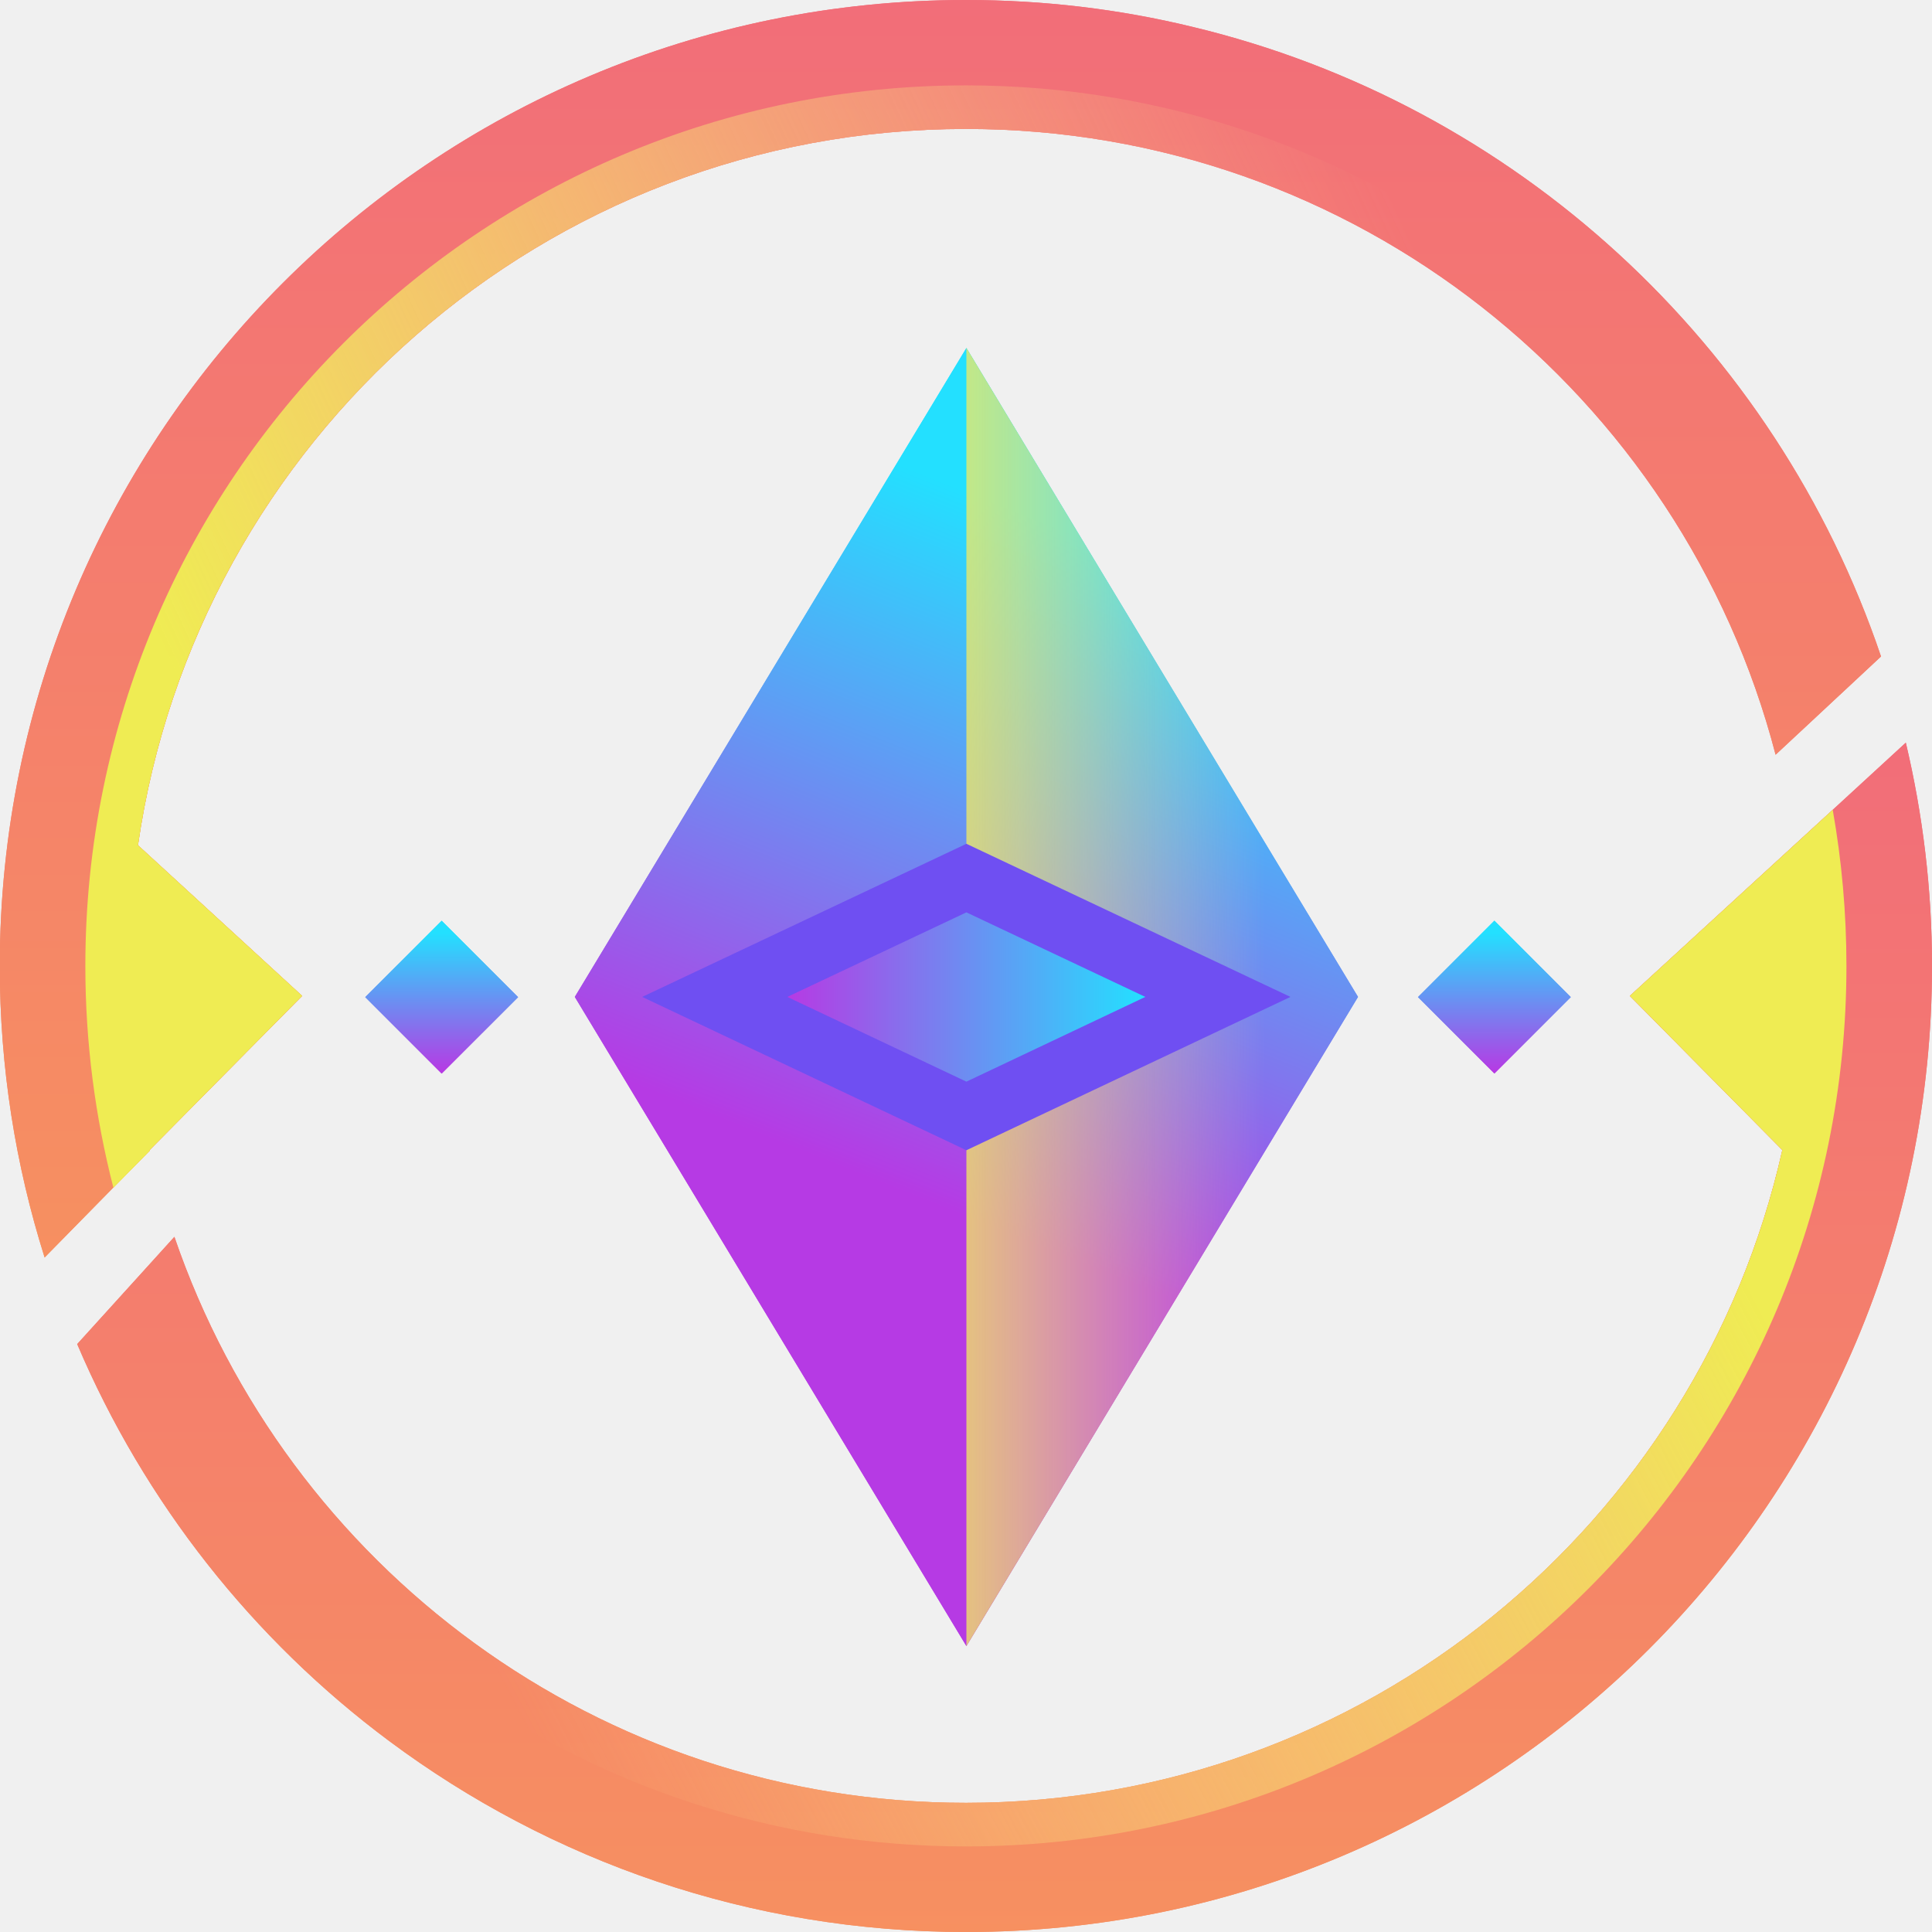
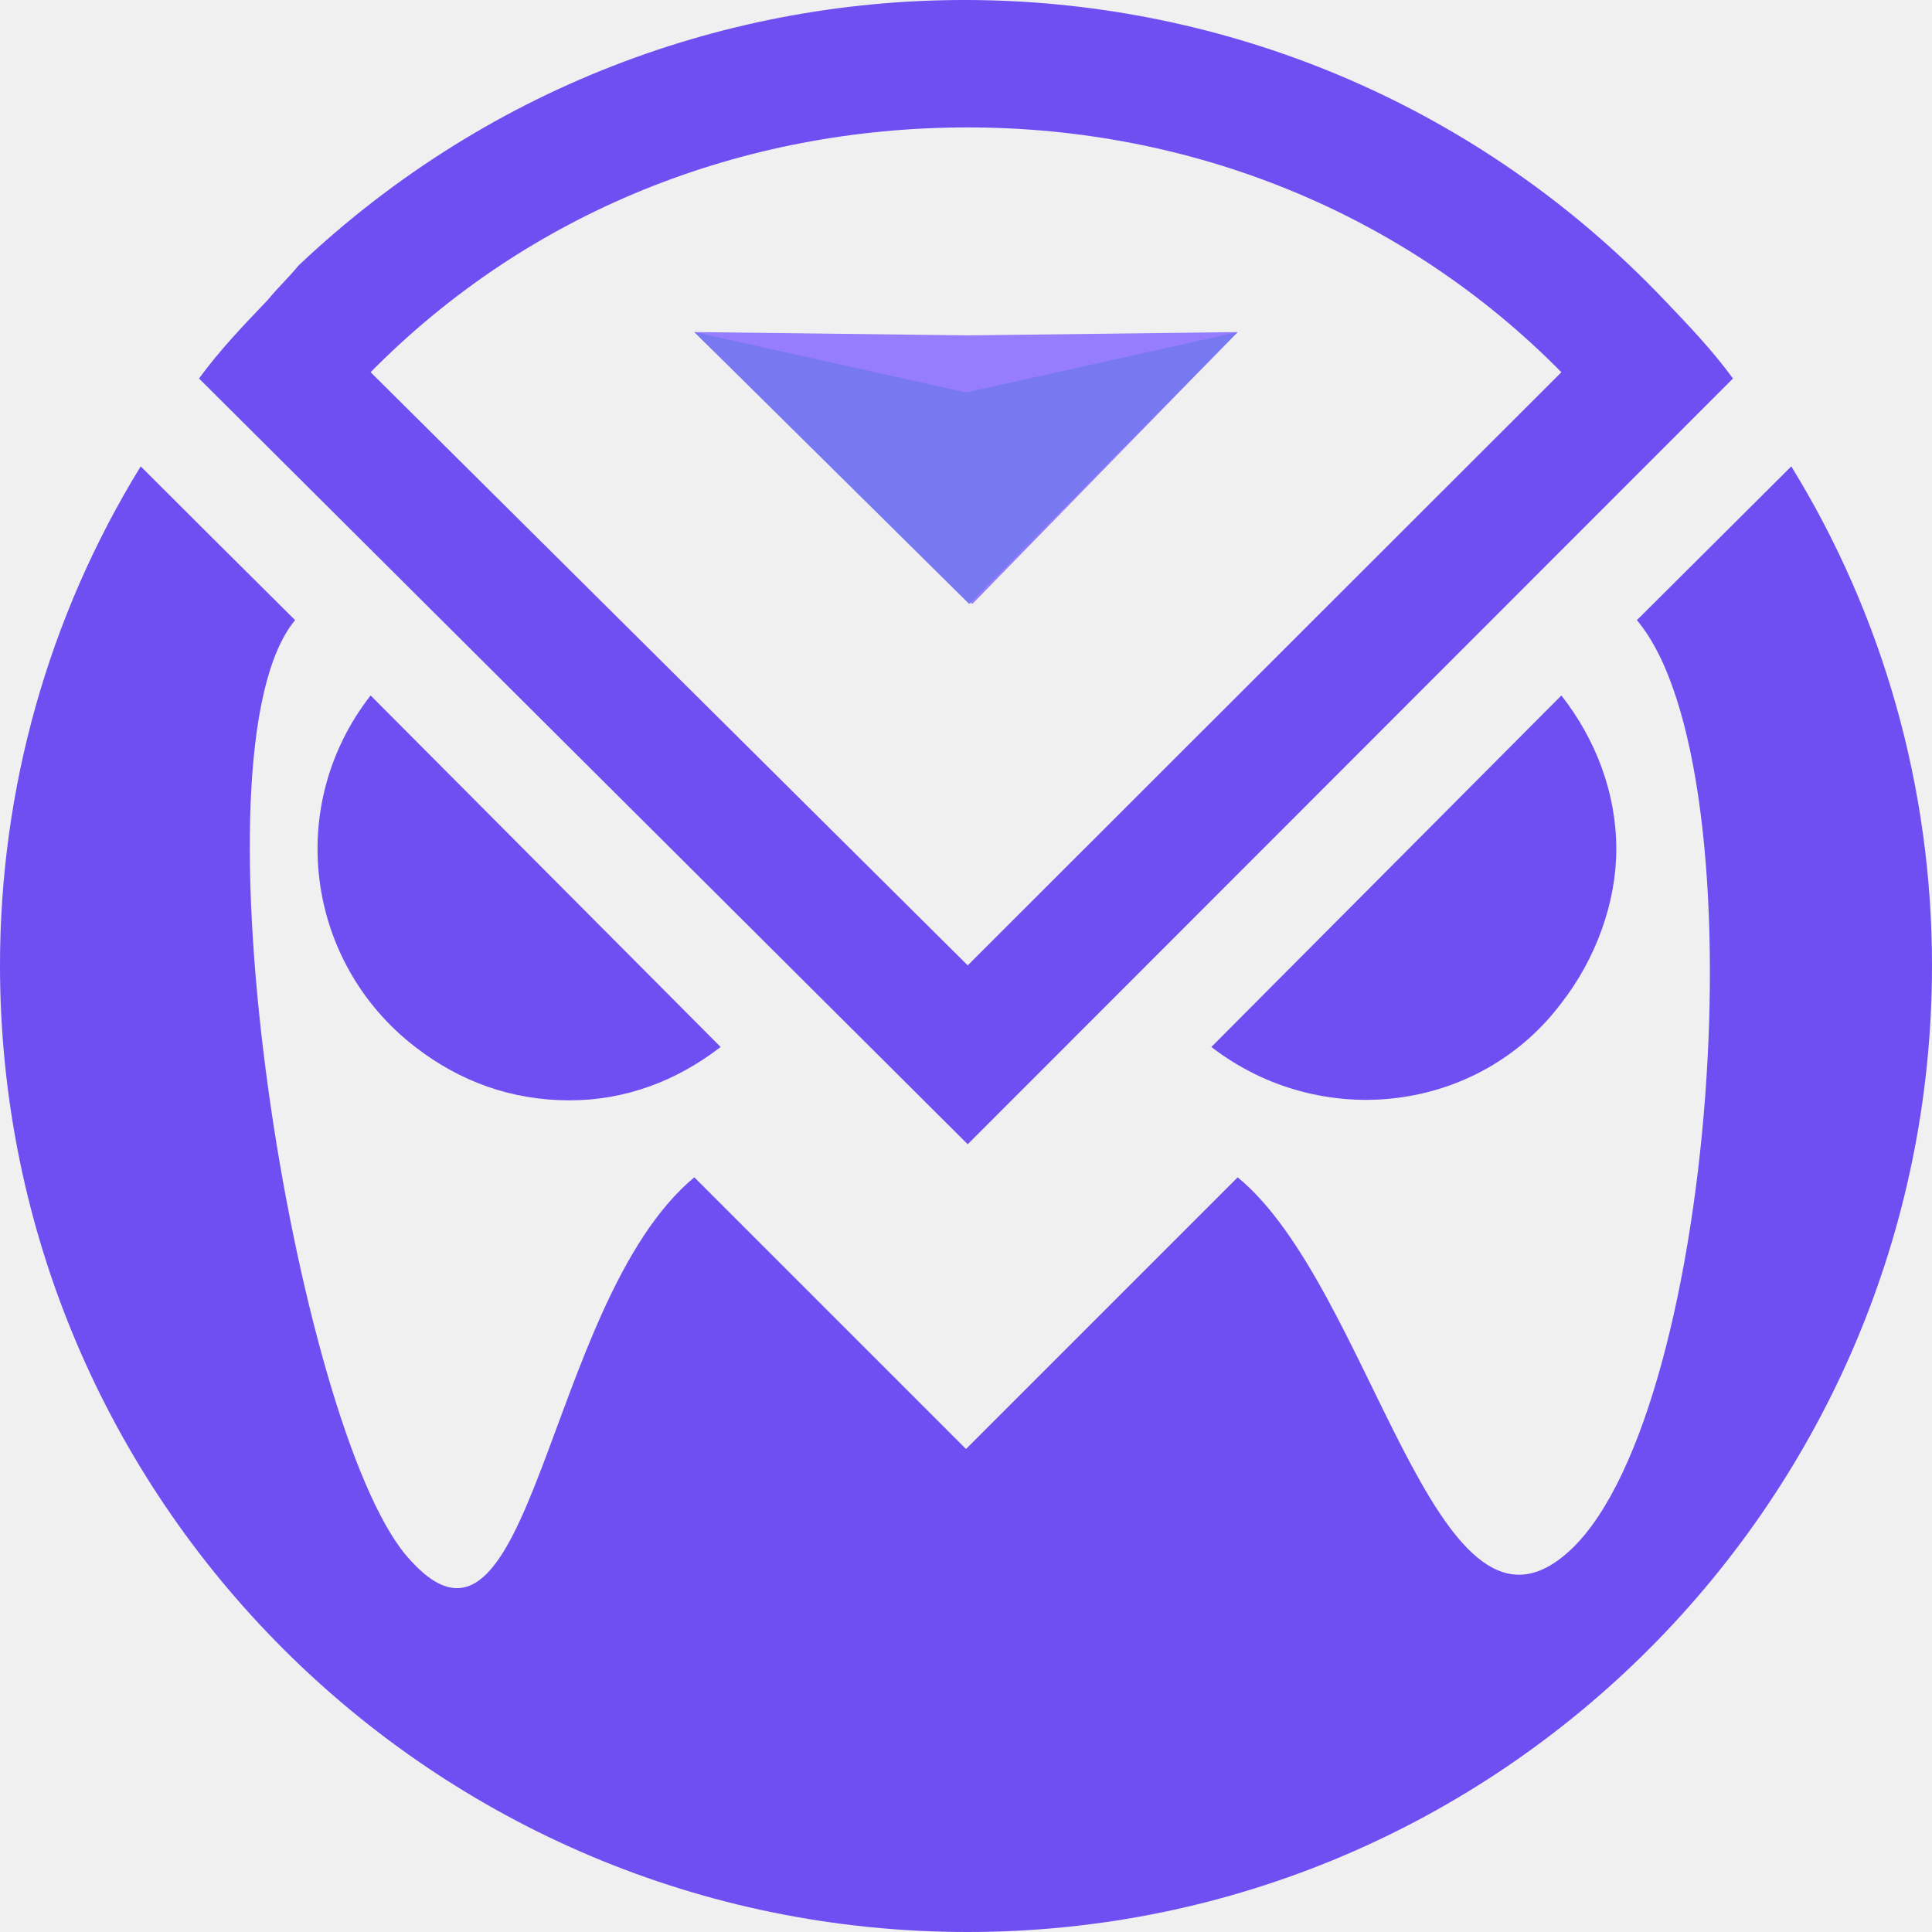
- <svg xmlns="http://www.w3.org/2000/svg" width="63" height="63" viewBox="0 0 63 63" fill="none">
-   <g clip-path="url(#clip0_84_167)">
-     <path d="M44.283 32.508L31.513 11.348L18.744 32.508L31.513 53.675L44.283 32.508Z" fill="url(#paint0_linear_84_167)" />
-     <path d="M31.513 53.675V11.348L44.283 32.508L31.513 53.675Z" fill="url(#paint1_linear_84_167)" />
-     <path d="M42.08 32.508L31.513 27.515L20.94 32.508L31.513 37.508L42.08 32.508Z" fill="#6F4FF2" />
-     <path d="M37.347 32.508L31.513 29.751L25.673 32.508L31.513 35.271L37.347 32.508Z" fill="url(#paint2_linear_84_167)" />
-     <path d="M63 31.5C63 48.895 48.895 63 31.5 63C24.451 63 17.943 60.684 12.69 56.772C8.244 53.461 4.713 48.995 2.517 43.829L4.593 41.539L5.687 40.331C9.359 51.065 19.518 58.788 31.5 58.788C44.51 58.788 55.384 49.683 58.12 37.501L53.148 32.475L59.763 26.407L62.146 24.217C62.7 26.554 63 28.99 63 31.5Z" fill="url(#paint3_linear_84_167)" />
-     <path d="M61.338 21.407L59.082 23.51L57.9 24.611C54.85 12.876 44.19 4.205 31.5 4.205C17.763 4.205 6.402 14.358 4.499 27.562L9.853 32.475L4.88 37.501C4.88 37.501 4.88 37.514 4.88 37.521L3.691 38.729L1.455 41.005C0.507 38.002 -0.007 34.811 -0.007 31.5C8.33464e-05 14.098 14.105 0 31.5 0C34.043 0 36.513 0.3 38.876 0.874C49.423 3.398 57.9 11.241 61.338 21.407Z" fill="url(#paint4_linear_84_167)" />
-     <path d="M4.886 37.521L3.698 38.729C3.104 36.42 2.783 33.996 2.783 31.5C2.783 15.64 15.64 2.784 31.5 2.784C44.583 2.784 55.624 11.535 59.082 23.51L57.9 24.611C54.85 12.876 44.189 4.205 31.5 4.205C17.762 4.205 6.401 14.358 4.499 27.562L9.852 32.474L4.879 37.501C4.879 37.501 4.879 37.514 4.879 37.521H4.886Z" fill="url(#paint5_linear_84_167)" />
-     <path d="M60.21 31.5C60.21 47.353 47.353 60.21 31.5 60.21C19.171 60.21 8.658 52.44 4.593 41.539L5.687 40.331C9.359 51.065 19.518 58.788 31.5 58.788C44.51 58.788 55.384 49.683 58.12 37.501L53.148 32.475L59.763 26.407C60.056 28.062 60.21 29.765 60.21 31.5Z" fill="url(#paint6_linear_84_167)" />
-     <path d="M16.895 32.516L14.402 30.024L11.91 32.516L14.402 35.008L16.895 32.516Z" fill="url(#paint7_linear_84_167)" />
-     <path d="M51.222 32.514L48.73 30.022L46.238 32.514L48.73 35.006L51.222 32.514Z" fill="url(#paint8_linear_84_167)" />
-     <g clip-path="url(#clip1_84_167)">
-       <path d="M44.283 32.508L31.513 11.348L18.744 32.508L31.513 53.675L44.283 32.508Z" fill="url(#paint9_linear_84_167)" />
-       <path d="M31.513 53.675V11.348L44.283 32.508L31.513 53.675Z" fill="url(#paint10_linear_84_167)" />
-       <path d="M42.08 32.508L31.513 27.515L20.94 32.508L31.513 37.508L42.08 32.508Z" fill="#6F4FF2" />
-       <path d="M37.347 32.508L31.513 29.751L25.673 32.508L31.513 35.271L37.347 32.508Z" fill="url(#paint11_linear_84_167)" />
-       <path d="M63 31.5C63 48.895 48.895 63 31.5 63C24.451 63 17.943 60.684 12.69 56.772C8.244 53.461 4.713 48.995 2.517 43.829L4.593 41.539L5.687 40.331C9.359 51.065 19.518 58.788 31.5 58.788C44.51 58.788 55.384 49.683 58.12 37.501L53.148 32.475L59.763 26.407L62.146 24.217C62.7 26.554 63 28.99 63 31.5Z" fill="url(#paint12_linear_84_167)" />
-       <path d="M61.338 21.407L59.082 23.51L57.9 24.611C54.85 12.876 44.19 4.205 31.5 4.205C17.763 4.205 6.402 14.358 4.499 27.562L9.853 32.475L4.88 37.501C4.88 37.501 4.88 37.514 4.88 37.521L3.691 38.729L1.455 41.005C0.507 38.002 -0.007 34.811 -0.007 31.5C8.33464e-05 14.098 14.105 0 31.5 0C34.043 0 36.513 0.3 38.876 0.874C49.423 3.398 57.9 11.241 61.338 21.407Z" fill="url(#paint13_linear_84_167)" />
-       <path d="M4.886 37.521L3.698 38.729C3.104 36.42 2.783 33.996 2.783 31.5C2.783 15.64 15.64 2.784 31.5 2.784C44.583 2.784 55.624 11.535 59.082 23.51L57.9 24.611C54.85 12.876 44.189 4.205 31.5 4.205C17.762 4.205 6.401 14.358 4.499 27.562L9.852 32.474L4.879 37.501C4.879 37.501 4.879 37.514 4.879 37.521H4.886Z" fill="url(#paint14_linear_84_167)" />
-       <path d="M60.21 31.5C60.21 47.353 47.353 60.21 31.5 60.21C19.171 60.21 8.658 52.44 4.593 41.539L5.687 40.331C9.359 51.065 19.518 58.788 31.5 58.788C44.51 58.788 55.384 49.683 58.12 37.501L53.148 32.475L59.763 26.407C60.056 28.062 60.21 29.765 60.21 31.5Z" fill="url(#paint15_linear_84_167)" />
-       <path d="M16.895 32.516L14.402 30.024L11.91 32.516L14.402 35.008L16.895 32.516Z" fill="url(#paint16_linear_84_167)" />
-       <path d="M51.222 32.514L48.73 30.022L46.238 32.514L48.73 35.006L51.222 32.514Z" fill="url(#paint17_linear_84_167)" />
-     </g>
-   </g>
-   <defs>
-     <linearGradient id="paint0_linear_84_167" x1="29.03" y1="38.716" x2="37.207" y2="18.27" gradientUnits="userSpaceOnUse">
-       <stop stop-color="#B63AE4" />
-       <stop offset="1" stop-color="#23E0FF" />
-     </linearGradient>
-     <linearGradient id="paint1_linear_84_167" x1="41.252" y1="32.508" x2="27.722" y2="32.508" gradientUnits="userSpaceOnUse">
-       <stop stop-color="#FFE496" stop-opacity="0" />
-       <stop offset="0.94" stop-color="#EFEC53" />
-     </linearGradient>
-     <linearGradient id="paint2_linear_84_167" x1="25.673" y1="32.508" x2="37.347" y2="32.508" gradientUnits="userSpaceOnUse">
-       <stop stop-color="#B63AE4" />
-       <stop offset="1" stop-color="#23E0FF" />
-     </linearGradient>
-     <linearGradient id="paint3_linear_84_167" x1="32.755" y1="-31.547" x2="32.755" y2="131.707" gradientUnits="userSpaceOnUse">
-       <stop stop-color="#EB3C9C" />
-       <stop offset="1" stop-color="#FFCD35" />
-     </linearGradient>
-     <linearGradient id="paint4_linear_84_167" x1="30.666" y1="-58.962" x2="30.666" y2="113.651" gradientUnits="userSpaceOnUse">
-       <stop stop-color="#EB3C9C" />
-       <stop offset="1" stop-color="#FFCD35" />
-     </linearGradient>
-     <linearGradient id="paint5_linear_84_167" x1="47.487" y1="10.927" x2="6.415" y2="30.005" gradientUnits="userSpaceOnUse">
-       <stop stop-color="#FFE496" stop-opacity="0" />
-       <stop offset="0.94" stop-color="#EFEC53" />
-     </linearGradient>
-     <linearGradient id="paint6_linear_84_167" x1="15.693" y1="53.661" x2="55.31" y2="32.835" gradientUnits="userSpaceOnUse">
-       <stop stop-color="#FFE496" stop-opacity="0" />
-       <stop offset="0.94" stop-color="#EFEC53" />
-     </linearGradient>
-     <linearGradient id="paint7_linear_84_167" x1="14.406" y1="34.944" x2="14.406" y2="30.432" gradientUnits="userSpaceOnUse">
-       <stop stop-color="#B63AE4" />
-       <stop offset="1" stop-color="#23E0FF" />
-     </linearGradient>
-     <linearGradient id="paint8_linear_84_167" x1="48.736" y1="34.947" x2="48.736" y2="30.434" gradientUnits="userSpaceOnUse">
-       <stop stop-color="#B63AE4" />
-       <stop offset="1" stop-color="#23E0FF" />
-     </linearGradient>
-     <linearGradient id="paint9_linear_84_167" x1="29.03" y1="38.716" x2="37.207" y2="18.27" gradientUnits="userSpaceOnUse">
-       <stop stop-color="#B63AE4" />
-       <stop offset="1" stop-color="#23E0FF" />
-     </linearGradient>
-     <linearGradient id="paint10_linear_84_167" x1="41.252" y1="32.508" x2="27.722" y2="32.508" gradientUnits="userSpaceOnUse">
-       <stop stop-color="#FFE496" stop-opacity="0" />
-       <stop offset="0.94" stop-color="#EFEC53" />
-     </linearGradient>
-     <linearGradient id="paint11_linear_84_167" x1="25.673" y1="32.508" x2="37.347" y2="32.508" gradientUnits="userSpaceOnUse">
-       <stop stop-color="#B63AE4" />
-       <stop offset="1" stop-color="#23E0FF" />
-     </linearGradient>
-     <linearGradient id="paint12_linear_84_167" x1="32.755" y1="-31.547" x2="32.755" y2="131.707" gradientUnits="userSpaceOnUse">
-       <stop stop-color="#EB3C9C" />
-       <stop offset="1" stop-color="#FFCD35" />
-     </linearGradient>
-     <linearGradient id="paint13_linear_84_167" x1="30.666" y1="-58.962" x2="30.666" y2="113.651" gradientUnits="userSpaceOnUse">
-       <stop stop-color="#EB3C9C" />
-       <stop offset="1" stop-color="#FFCD35" />
-     </linearGradient>
-     <linearGradient id="paint14_linear_84_167" x1="47.487" y1="10.927" x2="6.415" y2="30.005" gradientUnits="userSpaceOnUse">
-       <stop stop-color="#FFE496" stop-opacity="0" />
-       <stop offset="0.94" stop-color="#EFEC53" />
-     </linearGradient>
-     <linearGradient id="paint15_linear_84_167" x1="15.693" y1="53.661" x2="55.31" y2="32.835" gradientUnits="userSpaceOnUse">
-       <stop stop-color="#FFE496" stop-opacity="0" />
-       <stop offset="0.94" stop-color="#EFEC53" />
-     </linearGradient>
-     <linearGradient id="paint16_linear_84_167" x1="14.406" y1="34.944" x2="14.406" y2="30.432" gradientUnits="userSpaceOnUse">
-       <stop stop-color="#B63AE4" />
-       <stop offset="1" stop-color="#23E0FF" />
-     </linearGradient>
-     <linearGradient id="paint17_linear_84_167" x1="48.736" y1="34.947" x2="48.736" y2="30.434" gradientUnits="userSpaceOnUse">
-       <stop stop-color="#B63AE4" />
-       <stop offset="1" stop-color="#23E0FF" />
-     </linearGradient>
-     <clipPath id="clip0_84_167">
-       <rect width="63" height="63" fill="white" />
-     </clipPath>
-     <clipPath id="clip1_84_167">
-       <rect width="63" height="63" fill="white" />
-     </clipPath>
-   </defs>
+ <svg xmlns="http://www.w3.org/2000/svg" width="64" height="64" viewBox="0 0 64 64" fill="none">
+   <path d="M18.87 36.45C20.689 36.45 22.394 35.826 23.872 34.682L12.277 23.038C9.435 26.677 10.117 31.875 13.755 34.682C15.233 35.826 16.938 36.45 18.87 36.45Z" fill="#6F4FF2" />
+   <path d="M53.542 28.133C53.542 26.261 52.86 24.494 51.723 23.038L40.128 34.682C43.766 37.489 48.995 36.865 51.723 33.227C52.86 31.771 53.542 29.9 53.542 28.133Z" fill="#6F4FF2" />
+   <path d="M59.339 15.449L54.224 20.543C58.43 25.533 56.842 47.349 51.84 51.508C47.52 55.147 45.433 42.639 41 39L32 48L23 39C17.998 43.158 17.646 56.498 13.44 51.508C9.802 47.141 6.139 24.91 9.776 20.543L7.162 17.944L4.661 15.449C1.591 20.439 0 26.157 0 31.979C0 49.653 14.323 64 32.057 64C49.677 64 64 49.653 64 31.979C64 26.157 62.408 20.439 59.339 15.449Z" fill="#6F4FF2" />
+   <path d="M55.133 9.939C42.97 -2.849 22.735 -3.368 9.89 8.795C9.549 9.211 9.208 9.523 8.867 9.939C8.071 10.771 7.275 11.602 6.593 12.538L32.057 37.905L57.407 12.538C56.725 11.602 55.929 10.771 55.133 9.939ZM32.057 4.221C39.446 4.221 46.494 7.028 51.723 12.33L32.057 31.979L12.277 12.33C17.506 7.028 24.554 4.221 32.057 4.221Z" fill="#6F4FF2" />
+   <path d="M32.209 20.008L41 11L32.097 11.11L23 11L32.209 20.008Z" fill="#967DFD" />
+   <path d="M23 11L32 13L41 11L32.108 20.009L23 11Z" fill="#7879F1" />
</svg>
